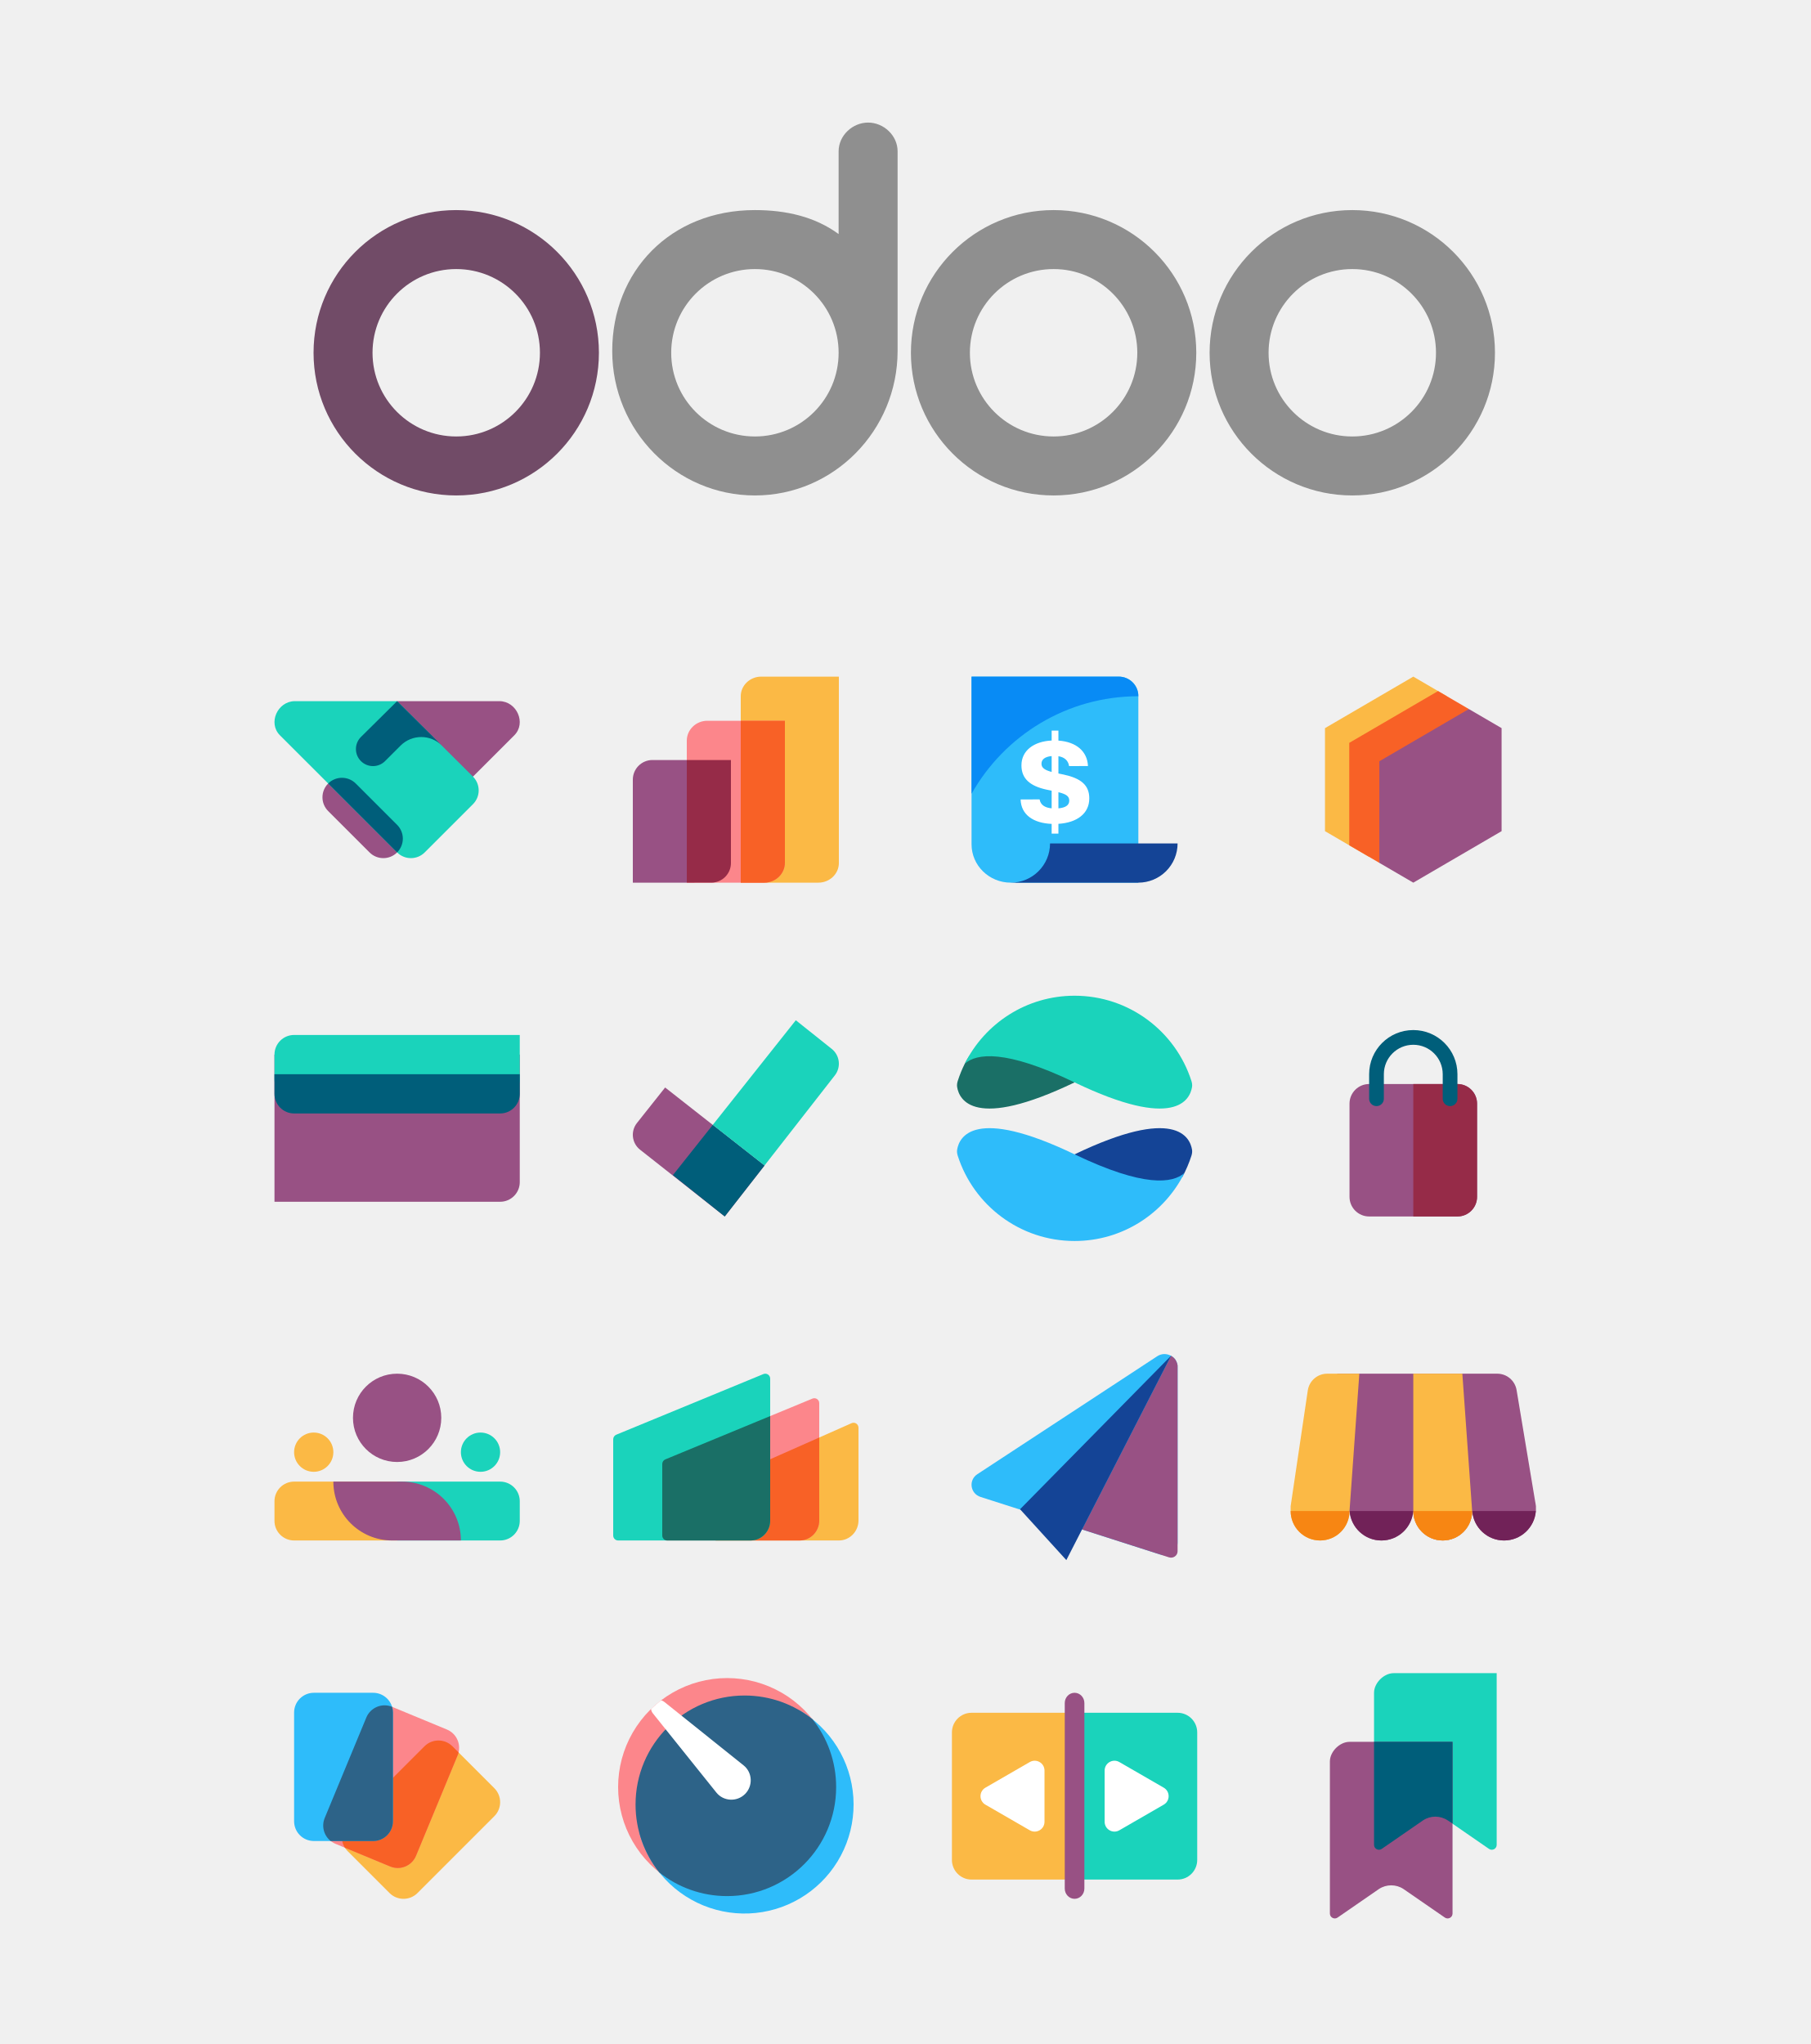
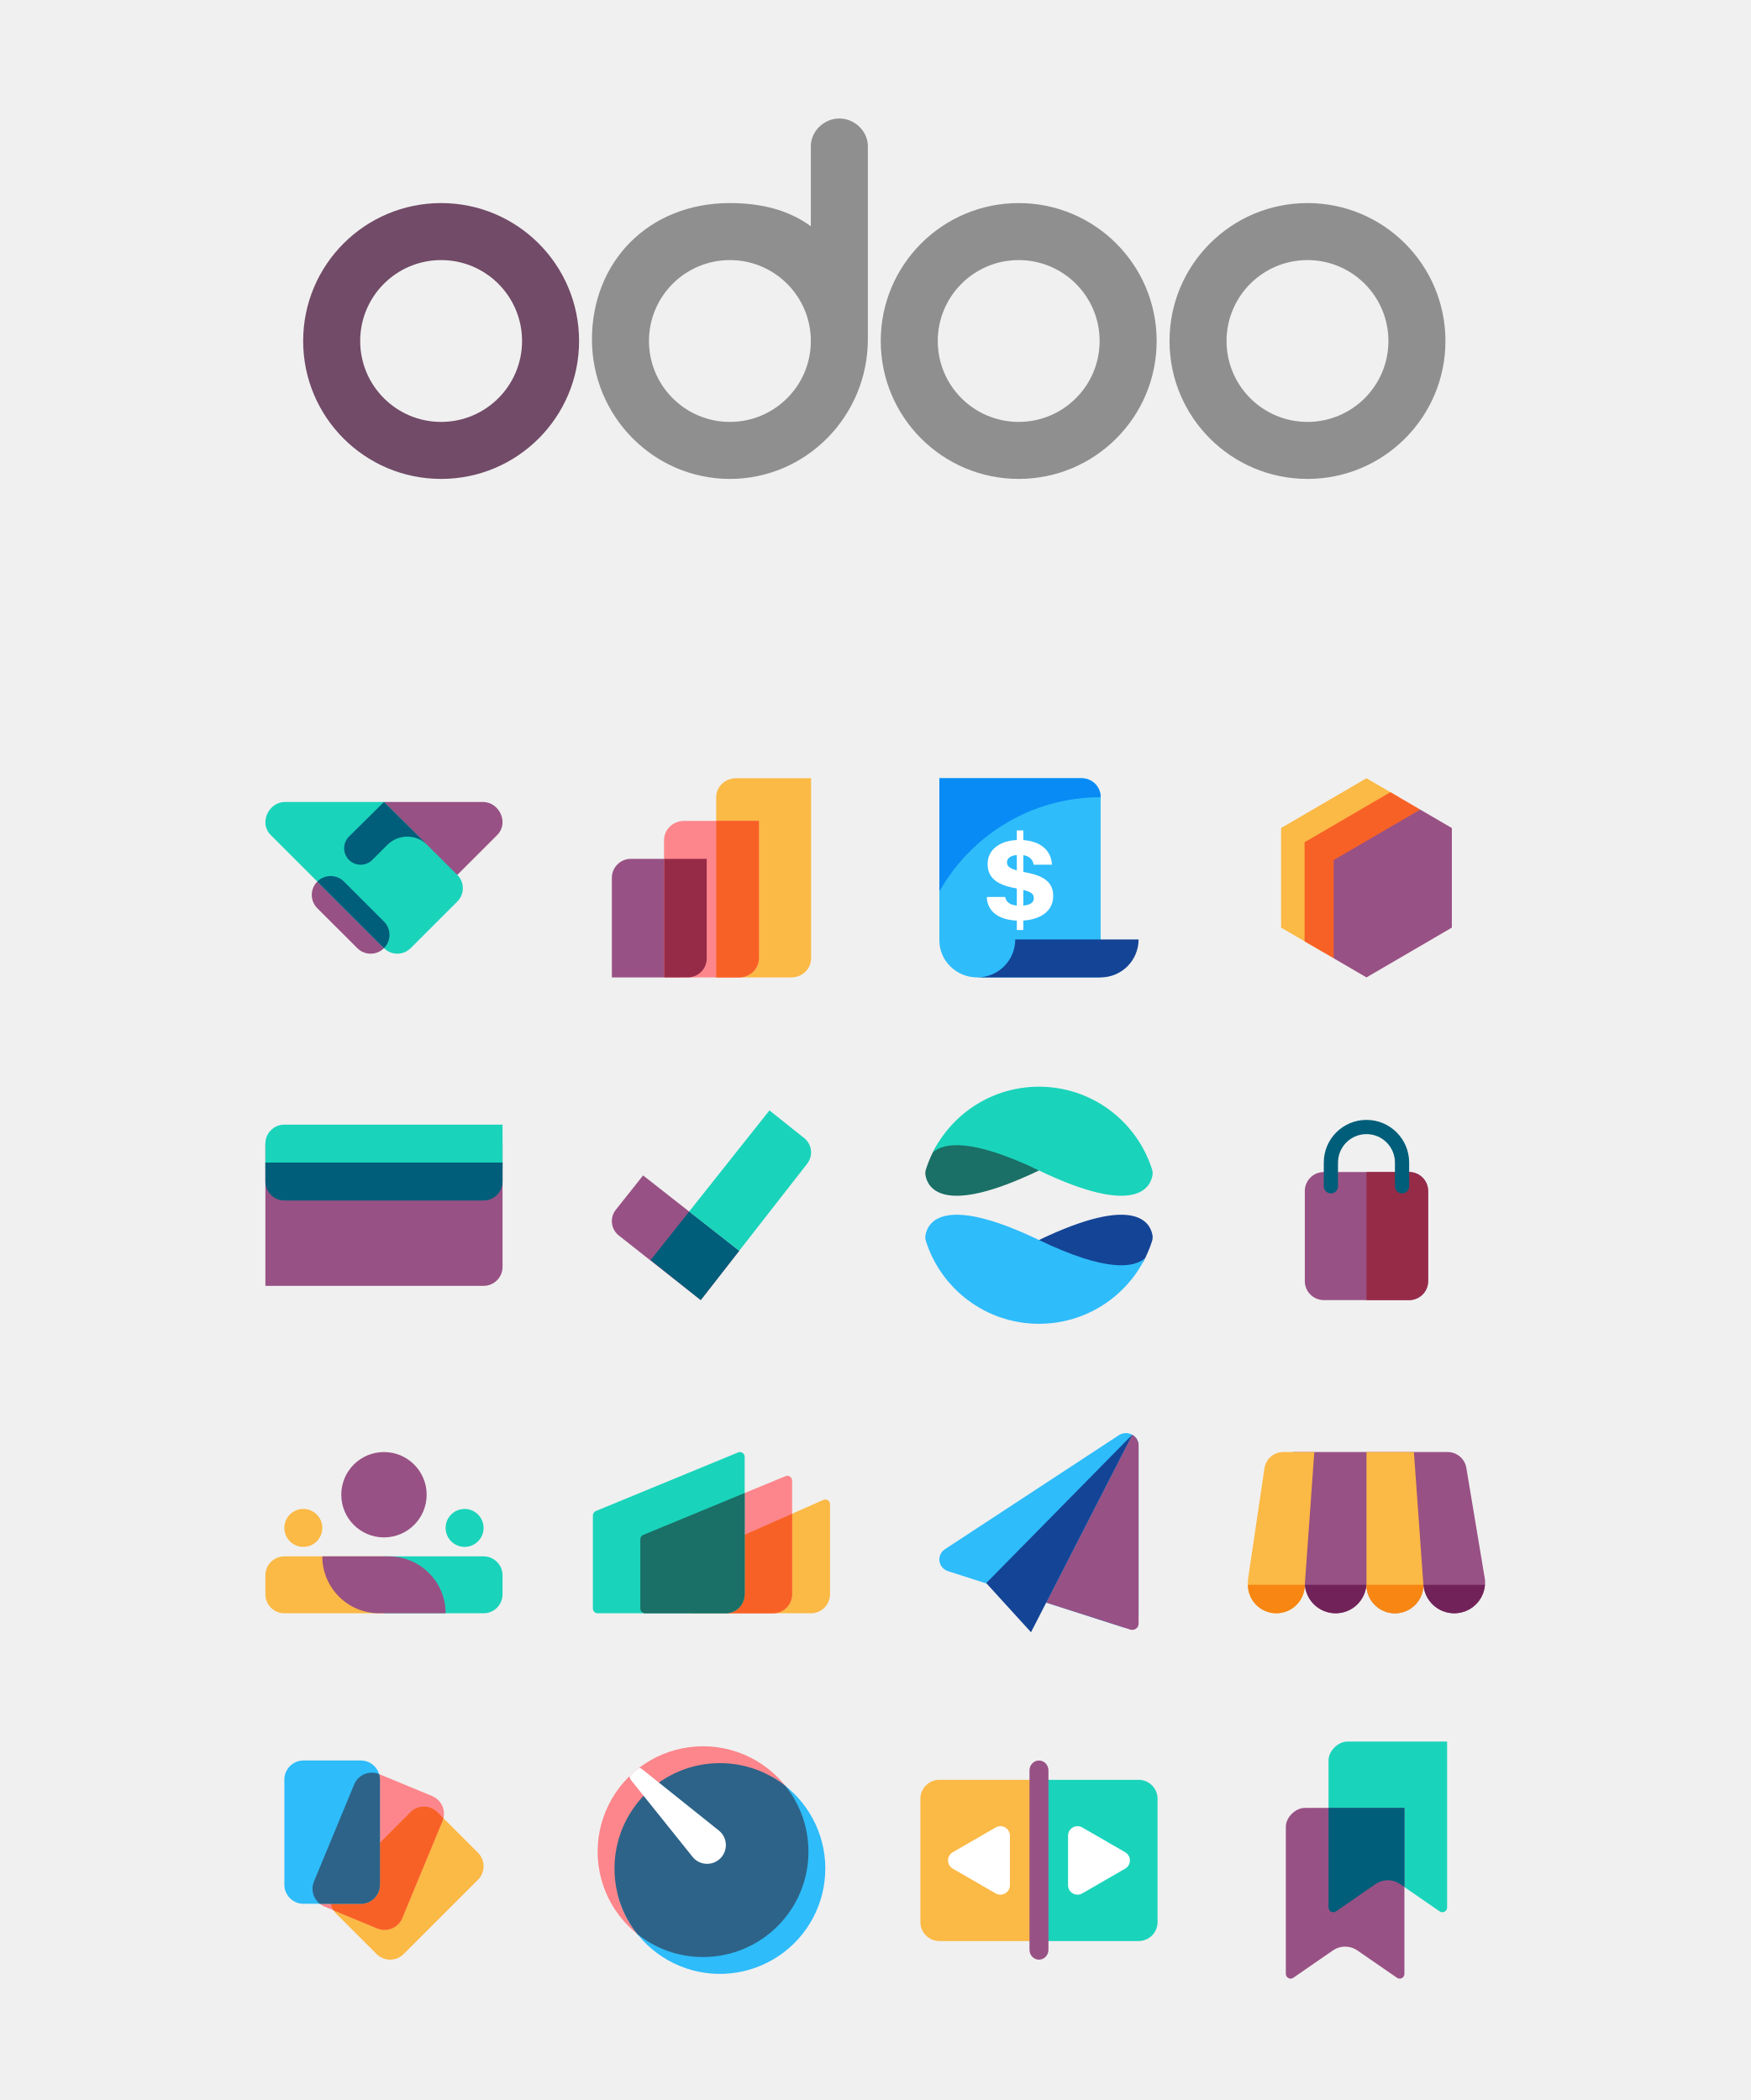
- <svg xmlns="http://www.w3.org/2000/svg" width="620" height="700" viewBox="0 0 620 700" fill="none" role="img" aria-labelledby="odoo-apps-title">
+ <svg xmlns="http://www.w3.org/2000/svg" width="620" height="744" viewBox="0 0 620 744" fill="none" role="img" aria-labelledby="odoo-apps-title">
  <style>
		/* Same choreography as .logo-carousel__item (29-logo-carousel.css):
		   the icon fades/blurs back on hover and a label fades + slides up
		   into place on top of it, in the same spot, rather than pushing
		   anything around or appearing below. */
		.omap-app { cursor: pointer; }
		.omap-app svg {
			transition: opacity 0.25s ease, filter 0.25s ease;
		}
		.omap-app:hover svg,
		.omap-app:focus-visible svg {
			opacity: 0.25;
			filter: blur(1px);
		}
		.omap-app-label {
			font-family: Arial, sans-serif;
			font-size: 24px;
			font-weight: 700;
			fill: #232323;
			text-anchor: middle;
			dominant-baseline: central;
			/* Longer labels ("Buchhaltung", "Zeiterfassung") run wider than
			   the 84px icon box and can sit over a neighbouring, still-full-
			   opacity icon — the halo keeps them legible there too, not just
			   against their own faded backdrop. */
			paint-order: stroke fill;
			stroke: #fff;
			stroke-width: 6px;
			stroke-linejoin: round;
			opacity: 0;
			transform: translateY(4px);
			transform-box: fill-box;
			pointer-events: none;
			transition: opacity 0.25s ease, transform 0.25s ease;
		}
		.omap-app:hover .omap-app-label,
		.omap-app:focus-visible .omap-app-label {
			opacity: 1;
			transform: translateY(0);
		}
	</style>
  <g id="odoo-logo">
    <svg x="95" y="28" width="430" height="155" viewBox="130 130 660 235" preserveAspectRatio="xMidYMid meet">
      <path d="M695,346a75,75,0,1,1,75-75A75,75,0,0,1,695,346Zm0-31a44,44,0,1,0-44-44A44,44,0,0,0,695,315ZM538,346a75,75,0,1,1,75-75A75,75,0,0,1,538,346Zm0-31a44,44,0,1,0-44-44A44,44,0,0,0,538,315Zm-82-45c0,41.9-33.6,76-75,76s-75-34-75-75.9S336.5,196,381,196c16.4,0,31.6,3.5,44,12.6V165.1c0-8.3,7.3-15.1,15.5-15.1s15.5,6.8,15.5,15.1Zm-75,45a44,44,0,1,0-44-44A44,44,0,0,0,381,315Z" style="fill:#8f8f8f" />
      <path d="M224,346a75,75,0,1,1,75-75A75,75,0,0,1,224,346Zm0-31a44,44,0,1,0-44-44A44,44,0,0,0,224,315Z" style="fill:#714b67" />
    </svg>
  </g>
  <g class="omap-app" id="crm" tabindex="0">
-     <rect x="94" y="225" width="84" height="84" fill="transparent" />
-     <svg x="94" y="225" width="84" height="84" viewBox="0 0 50 50" preserveAspectRatio="xMidYMid meet">
+     <rect x="94" y="269" width="84" height="84" fill="transparent" />
+     <svg x="94" y="269" width="84" height="84" viewBox="0 0 50 50" preserveAspectRatio="xMidYMid meet">
      <g clip-path="url(#icon0_clip0_7758_19960)">
        <path d="M45.872 9C49.393 9.041 51.376 13.474 48.885 15.964L40.461 24.383L36.499 27L24.999 9.001L45.872 9Z" fill="#985184" />
        <path d="M10.945 25.788C9.392 27.34 9.392 29.856 10.945 31.407L19.378 39.836C20.931 41.388 23.448 41.388 25.001 39.836L23.5 36L15 27L10.945 25.788Z" fill="#985184" />
        <path d="M1.114 15.964C-1.377 13.474 0.608 9.041 4.128 9L25 9L40.461 24.383C42.014 25.935 42.014 28.451 40.461 30.002L30.622 39.836C29.069 41.388 26.552 41.388 25 39.836L1.114 15.964Z" fill="#1AD3BB" />
        <path d="M24.999 39.836C26.552 38.284 26.552 35.768 24.999 34.217L16.566 25.788C15.013 24.236 12.496 24.236 10.943 25.788L24.999 39.836Z" fill="#005E7A" />
        <path d="M17.62 16.306L25 9L34.136 18.062C31.807 15.734 28.032 15.734 25.703 18.062L22.54 21.222C21.182 22.58 18.979 22.58 17.62 21.222C16.262 19.865 16.262 17.663 17.62 16.306Z" fill="#005E7A" />
      </g>
      <defs>
        <clipPath id="icon0_clip0_7758_19960">
          <rect width="50" height="50" fill="white" />
        </clipPath>
      </defs>
    </svg>
-     <text class="omap-app-label" x="136" y="267">CRM</text>
+     <text class="omap-app-label" x="136" y="311">CRM</text>
  </g>
  <g class="omap-app" id="sale_management" tabindex="0">
-     <rect x="210" y="225" width="84" height="84" fill="transparent" />
-     <svg x="210" y="225" width="84" height="84" viewBox="0 0 50 50" preserveAspectRatio="xMidYMid meet">
+     <rect x="210" y="269" width="84" height="84" fill="transparent" />
+     <svg x="210" y="269" width="84" height="84" viewBox="0 0 50 50" preserveAspectRatio="xMidYMid meet">
      <g clip-path="url(#icon1_clip0_7758_19961)">
        <path d="M4 25C4 22.791 5.791 21 8 21H15V42C15 44.209 15 46 15 46H4V25Z" fill="#985184" />
        <path d="M26 8C26 5.791 27.876 4 30.191 4H46V42C46 44.209 44.124 46 41.809 46H26V8Z" fill="#FBB945" />
        <path d="M15 17.067C15 14.821 16.876 13 19.191 13H35V41.933C35 44.179 33.124 46 30.809 46H15V17.067Z" fill="#FC868B" />
        <path d="M26 46H30.809C33.124 46 35 44.179 35 41.933V13L26 13V46Z" fill="#F86126" />
        <path d="M15 46C16.665 46 18.33 45.999 19.995 45.998C22.206 45.998 24 44.206 24 41.995V21L15 21V46Z" fill="#962B48" />
      </g>
      <defs>
        <clipPath id="icon1_clip0_7758_19961">
          <rect width="50" height="50" fill="white" />
        </clipPath>
      </defs>
    </svg>
-     <text class="omap-app-label" x="252" y="267">Verkauf</text>
+     <text class="omap-app-label" x="252" y="311">Verkauf</text>
  </g>
  <g class="omap-app" id="account" tabindex="0">
-     <rect x="326" y="225" width="84" height="84" fill="transparent" />
-     <svg x="326" y="225" width="84" height="84" viewBox="0 0 50 50" preserveAspectRatio="xMidYMid meet">
+     <rect x="326" y="269" width="84" height="84" fill="transparent" />
+     <svg x="326" y="269" width="84" height="84" viewBox="0 0 50 50" preserveAspectRatio="xMidYMid meet">
      <g clip-path="url(#icon2_clip0_7758_19931)">
        <path d="M38 46L12 46C7.582 46 4 42.502 4 38.186L4 4L34 4C36.209 4 38 5.749 38 7.907L38 46Z" fill="#2EBCFA" />
        <path d="M12 46H38C39.051 46 40.091 45.793 41.062 45.391C42.032 44.989 42.914 44.4 43.657 43.657C44.4 42.914 44.989 42.032 45.391 41.062C45.793 40.091 46 39.051 46 38H20C20 42.418 16.418 46 12 46Z" fill="#144496" />
        <path d="M38 8C23.408 8 10.687 16.014 4 27.881L4 4L34 4C36.209 4 38 5.791 38 8Z" fill="#088BF5" />
        <path d="M20.329 36H21.707V34.008C25.476 33.777 28 31.919 28 28.834V28.81C28 26.089 26.256 24.729 22.817 23.976L21.707 23.745V20.223C22.915 20.417 23.707 21.085 23.878 22.215L23.89 22.239L27.72 22.227L27.732 22.215C27.598 19.263 25.39 17.296 21.707 17.041V15H20.329V17.028C16.744 17.198 14.171 19.044 14.171 22.081V22.105C14.171 24.838 15.976 26.308 19.232 27.024L20.329 27.255V30.85C18.902 30.717 18.073 30.122 17.878 29.053L17.866 29.028L14.024 29.041L14 29.053C14.098 32.162 16.61 33.874 20.329 34.02V36ZM18.256 21.777V21.753C18.256 20.878 18.963 20.32 20.329 20.198V23.429C18.915 23.053 18.256 22.579 18.256 21.777ZM23.915 29.271V29.296C23.915 30.231 23.122 30.729 21.707 30.85V27.559C23.293 27.959 23.915 28.372 23.915 29.271Z" fill="white" />
      </g>
      <defs>
        <clipPath id="icon2_clip0_7758_19931">
          <rect width="50" height="50" fill="white" />
        </clipPath>
      </defs>
    </svg>
-     <text class="omap-app-label" x="368" y="267">Buchhaltung</text>
+     <text class="omap-app-label" x="368" y="311">Buchhaltung</text>
  </g>
  <g class="omap-app" id="stock" tabindex="0">
-     <rect x="442" y="225" width="84" height="84" fill="transparent" />
-     <svg x="442" y="225" width="84" height="84" viewBox="0 0 50 50" preserveAspectRatio="xMidYMid meet">
+     <rect x="442" y="269" width="84" height="84" fill="transparent" />
+     <svg x="442" y="269" width="84" height="84" viewBox="0 0 50 50" preserveAspectRatio="xMidYMid meet">
      <g clip-path="url(#icon3_clip0_7758_20008)">
        <path d="M25 4L31.857 8L15.5 19V35L16 40.75L7 35.5L7 14.5L25 4Z" fill="#FBB945" />
        <path d="M18.086 41.967L11.948 38.387L11.948 17.5L30.046 6.943L36.328 10.608L22 23.5L18.086 41.967Z" fill="#F86126" />
        <path d="M36.328 10.608L43 14.5L43 35.5L25 46L18.086 41.967L18.086 21.25L36.328 10.608Z" fill="#985184" />
      </g>
      <defs>
        <clipPath id="icon3_clip0_7758_20008">
          <rect width="50" height="50" fill="white" />
        </clipPath>
      </defs>
    </svg>
-     <text class="omap-app-label" x="484" y="267">Lager</text>
+     <text class="omap-app-label" x="484" y="311">Lager</text>
  </g>
  <g class="omap-app" id="purchase" tabindex="0">
-     <rect x="94" y="341" width="84" height="84" fill="transparent" />
-     <svg x="94" y="341" width="84" height="84" viewBox="0 0 50 50" preserveAspectRatio="xMidYMid meet">
+     <rect x="94" y="385" width="84" height="84" fill="transparent" />
+     <svg x="94" y="385" width="84" height="84" viewBox="0 0 50 50" preserveAspectRatio="xMidYMid meet">
      <g clip-path="url(#icon4_clip0_7758_19975)">
        <path d="M0 12H50V38C50 40.209 48.209 42 46 42H0V12Z" fill="#985184" />
        <path d="M4 21C1.791 21 2.49754e-07 19.209 5.5784e-07 17L1.25514e-06 12C1.56323e-06 9.791 1.791 8 4 8L50 8V17C50 19.209 48.209 21 46 21L4 21Z" fill="#1AD3BB" />
        <path d="M0 16H50V20C50 22.209 48.209 24 46 24H4C1.791 24 0 22.209 0 20V16Z" fill="#005E7A" />
      </g>
      <defs>
        <clipPath id="icon4_clip0_7758_19975">
          <rect width="50" height="50" fill="white" />
        </clipPath>
      </defs>
    </svg>
-     <text class="omap-app-label" x="136" y="383">Einkauf</text>
+     <text class="omap-app-label" x="136" y="427">Einkauf</text>
  </g>
  <g class="omap-app" id="project" tabindex="0">
-     <rect x="210" y="341" width="84" height="84" fill="transparent" />
-     <svg x="210" y="341" width="84" height="84" viewBox="0 0 50 50" preserveAspectRatio="xMidYMid meet">
+     <rect x="210" y="385" width="84" height="84" fill="transparent" />
+     <svg x="210" y="385" width="84" height="84" viewBox="0 0 50 50" preserveAspectRatio="xMidYMid meet">
      <g clip-path="url(#icon5_clip0_7758_19966)">
        <path d="M30.842 34.612L22.737 44.999L5.452 31.37C3.79 30.044 3.514 27.619 4.836 25.952L10.584 18.709L30.842 34.612Z" fill="#985184" />
        <path d="M22.622 44.909L12.167 36.574L20.294 26.332L30.842 34.612L22.737 45L22.622 44.909Z" fill="#005E7A" />
        <path d="M22.593 44.886L22.737 45L45.184 16.233C46.485 14.565 46.201 12.158 44.548 10.84L37.224 5L20.295 26.332L30.842 34.612L22.737 44.999L22.593 44.886Z" fill="#1AD3BB" />
      </g>
      <defs>
        <clipPath id="icon5_clip0_7758_19966">
          <rect width="50" height="50" fill="white" />
        </clipPath>
      </defs>
    </svg>
-     <text class="omap-app-label" x="252" y="383">Projekte</text>
+     <text class="omap-app-label" x="252" y="427">Projekte</text>
  </g>
  <g class="omap-app" id="website" tabindex="0">
-     <rect x="326" y="341" width="84" height="84" fill="transparent" />
-     <svg x="326" y="341" width="84" height="84" viewBox="0 0 50 50" preserveAspectRatio="xMidYMid meet">
+     <rect x="326" y="385" width="84" height="84" fill="transparent" />
+     <svg x="326" y="385" width="84" height="84" viewBox="0 0 50 50" preserveAspectRatio="xMidYMid meet">
      <g clip-path="url(#icon6_clip0_7758_19969)">
        <g clip-path="url(#icon6_clip1_7758_19969)">
          <path d="M26 34.5C26 34.5 25.169 32.5 25.003 32.333C45.505 22.492 48.521 28.792 48.943 31.378C49.011 31.796 48.948 32.221 48.819 32.625C48.343 34.112 47.732 35.538 47 36.89C45.5 38.39 37 38.5 37 38.5L26 34.5Z" fill="#144496" />
          <path d="M21 14L25.003 17.667C4.501 27.508 1.485 21.208 1.063 18.622C0.995 18.204 1.058 17.779 1.187 17.375C1.575 16.161 2.054 14.987 2.615 13.861C6.712 5.644 14.5 11 14.5 11L21 14Z" fill="#1A6F66" />
          <path d="M1.187 32.625C1.058 32.221 0.995 31.796 1.063 31.378C1.485 28.792 4.501 22.492 25.003 32.333C39.2 39.148 45.013 38.223 47.385 36.151C43.286 44.361 34.803 50 25.003 50C13.855 50 4.411 42.703 1.187 32.625Z" fill="#2EBCFA" />
          <path d="M48.819 17.375C48.948 17.779 49.011 18.204 48.943 18.622C48.521 21.208 45.505 27.508 25.003 17.667C10.806 10.852 4.993 11.777 2.621 13.849C6.719 5.639 15.203 -1.04783e-06 25.003 -1.9107e-07C36.151 7.83518e-07 45.594 7.297 48.819 17.375Z" fill="#1AD3BB" />
        </g>
      </g>
      <defs>
        <clipPath id="icon6_clip0_7758_19969">
          <rect width="50" height="50" fill="white" />
        </clipPath>
        <clipPath id="icon6_clip1_7758_19969">
          <rect width="50" height="50" fill="white" />
        </clipPath>
      </defs>
    </svg>
-     <text class="omap-app-label" x="368" y="383">Website</text>
+     <text class="omap-app-label" x="368" y="427">Website</text>
  </g>
  <g class="omap-app" id="ecommerce" tabindex="0">
-     <rect x="442" y="341" width="84" height="84" fill="transparent" />
-     <svg x="442" y="341" width="84" height="84" viewBox="0 0 50 50" preserveAspectRatio="xMidYMid meet">
+     <rect x="442" y="385" width="84" height="84" fill="transparent" />
+     <svg x="442" y="385" width="84" height="84" viewBox="0 0 50 50" preserveAspectRatio="xMidYMid meet">
      <g clip-path="url(#icon7_clip0_ecommerce)">
        <path d="M12 22C12 19.791 13.791 18 16 18H34C36.209 18 38 19.791 38 22V41C38 43.209 36.209 45 34 45H16C13.791 45 12 43.209 12 41V22Z" fill="#985184" />
        <path d="M25 45H34C36.209 45 38 43.209 38 41V22C38 19.791 36.209 18 34 18H25V45Z" fill="#962B48" />
        <path d="M17.5 21V16C17.5 11.858 20.858 8.5 25 8.5C29.142 8.5 32.5 11.858 32.5 16V21" stroke="#005E7A" stroke-width="3" stroke-linecap="round" />
      </g>
      <defs>
        <clipPath id="icon7_clip0_ecommerce">
          <rect width="50" height="50" fill="white" />
        </clipPath>
      </defs>
    </svg>
-     <text class="omap-app-label" x="484" y="383">e-Commerce</text>
+     <text class="omap-app-label" x="484" y="427">e-Commerce</text>
  </g>
  <g class="omap-app" id="hr" tabindex="0">
-     <rect x="94" y="457" width="84" height="84" fill="transparent" />
-     <svg x="94" y="457" width="84" height="84" viewBox="0 0 50 50" preserveAspectRatio="xMidYMid meet">
+     <rect x="94" y="501" width="84" height="84" fill="transparent" />
+     <svg x="94" y="501" width="84" height="84" viewBox="0 0 50 50" preserveAspectRatio="xMidYMid meet">
      <g clip-path="url(#icon8_clip0_7758_19984)">
        <path d="M34 17C34 21.971 29.971 26 25 26C20.029 26 16 21.971 16 17C16 12.029 20.029 8 25 8C29.971 8 34 12.029 34 17Z" fill="#985184" />
        <path d="M12 24C12 26.209 10.209 28 8 28C5.791 28 4 26.209 4 24C4 21.791 5.791 20 8 20C10.209 20 12 21.791 12 24Z" fill="#FBB945" />
        <path d="M46 24C46 26.209 44.209 28 42 28C39.791 28 38 26.209 38 24C38 21.791 39.791 20 42 20C44.209 20 46 21.791 46 24Z" fill="#1AD3BB" />
        <path d="M25 30H4C1.791 30 0 31.791 0 34V38C0 40.209 1.791 42 4 42H25V30Z" fill="#FBB945" />
        <path d="M46 30H25V42H46C48.209 42 50 40.209 50 38V34C50 31.791 48.209 30 46 30Z" fill="#1AD3BB" />
        <path d="M12 30H26C32.627 30 38 35.373 38 42H24C17.373 42 12 36.627 12 30Z" fill="#985184" />
      </g>
      <defs>
        <clipPath id="icon8_clip0_7758_19984">
          <rect width="50" height="50" fill="white" />
        </clipPath>
      </defs>
    </svg>
-     <text class="omap-app-label" x="136" y="499">Personal</text>
+     <text class="omap-app-label" x="136" y="543">Personal</text>
  </g>
  <g class="omap-app" id="mrp" tabindex="0">
-     <rect x="210" y="457" width="84" height="84" fill="transparent" />
-     <svg x="210" y="457" width="84" height="84" viewBox="0 0 50 50" preserveAspectRatio="xMidYMid meet">
+     <rect x="210" y="501" width="84" height="84" fill="transparent" />
+     <svg x="210" y="501" width="84" height="84" viewBox="0 0 50 50" preserveAspectRatio="xMidYMid meet">
      <g clip-path="url(#icon9_clip0_7758_20009)">
        <path d="M50 19.023C50 18.288 49.263 17.793 48.602 18.085L20.602 30.488C20.237 30.651 20 31.019 20 31.427V40.978C20 41.542 20.448 42 21 42H46C48.209 42 50 40.169 50 37.911V19.023Z" fill="#FBB945" />
        <path d="M42 14.018C42 13.296 41.281 12.804 40.624 13.076L10.624 25.47C10.247 25.626 10 25.999 10 26.413V40.983C10 41.545 10.448 42 11 42H38C40.209 42 42 40.179 42 37.932V14.018Z" fill="#FC868B" />
        <path d="M42 21.01L20.602 30.488C20.237 30.65 20 31.019 20 31.426V40.977C20 41.542 20.448 42 21 42H38C40.209 42 42 40.178 42 37.932V21.01Z" fill="#F86126" />
        <path d="M32 9.015C32 8.295 31.281 7.805 30.624 8.076L0.624 20.439C0.247 20.595 0 20.966 0 21.379V40.986C0 41.546 0.448 42 1 42H28C30.209 42 32 40.183 32 37.942V9.015Z" fill="#1AD3BB" />
        <path d="M32 16.639L10.624 25.47C10.247 25.626 10 25.999 10 26.413V40.983C10 41.545 10.448 42 11 42H28C30.209 42 32 40.183 32 37.942V16.639Z" fill="#1A6F66" />
      </g>
      <defs>
        <clipPath id="icon9_clip0_7758_20009">
          <rect width="50" height="50" fill="white" />
        </clipPath>
      </defs>
    </svg>
-     <text class="omap-app-label" x="252" y="499">Fertigung</text>
+     <text class="omap-app-label" x="252" y="543">Fertigung</text>
  </g>
  <g class="omap-app" id="mass_mailing" tabindex="0">
-     <rect x="326" y="457" width="84" height="84" fill="transparent" />
-     <svg x="326" y="457" width="84" height="84" viewBox="0 0 50 50" preserveAspectRatio="xMidYMid meet">
+     <rect x="326" y="501" width="84" height="84" fill="transparent" />
+     <svg x="326" y="501" width="84" height="84" viewBox="0 0 50 50" preserveAspectRatio="xMidYMid meet">
      <g clip-path="url(#icon10_clip0_7758_20005)">
        <path d="M41.845 4.447L5.181 28.488C3.337 29.697 3.726 32.448 5.836 33.125L42.5 44.878C44.225 45.431 46 44.176 46 42.403V6.609C46 4.525 43.617 3.285 41.845 4.447Z" fill="#2EBCFA" />
        <path d="M44.671 4.347L26.521 39.755L44.25 45.439C45.113 45.715 46 45.088 46 44.201L46 6.28C46 6.28 45.88 5.592 45.531 5.105C45.213 4.66 44.671 4.347 44.671 4.347Z" fill="#985184" />
        <path d="M13.885 35.634L44.67 4.342L23.322 46L13.885 35.634Z" fill="#144496" />
      </g>
      <defs>
        <clipPath id="icon10_clip0_7758_20005">
          <rect width="50" height="50" fill="white" />
        </clipPath>
      </defs>
    </svg>
-     <text class="omap-app-label" x="368" y="499">Marketing</text>
+     <text class="omap-app-label" x="368" y="543">Marketing</text>
  </g>
  <g class="omap-app" id="point_of_sale" tabindex="0">
-     <rect x="442" y="457" width="84" height="84" fill="transparent" />
-     <svg x="442" y="457" width="84" height="84" viewBox="0 0 50 50" preserveAspectRatio="xMidYMid meet">
+     <rect x="442" y="501" width="84" height="84" fill="transparent" />
+     <svg x="442" y="501" width="84" height="84" viewBox="0 0 50 50" preserveAspectRatio="xMidYMid meet">
      <g clip-path="url(#icon11_clip0_7758_19997)">
        <path d="M9.5 8L6 36H12.019C12.274 39.356 15.078 42 18.5 42C21.922 42 24.726 39.356 24.981 36H25C25 39.313 27.686 42 31 42C34.314 42 37 39.313 37 36H37.019C37.274 39.356 40.078 42 43.5 42C46.922 42 49.726 39.356 49.981 36H50V35L49.955 34.727C49.946 34.651 49.935 34.575 49.924 34.5C49.915 34.447 49.907 34.394 49.897 34.341L49.874 34.223L49.854 34.123L46.057 11.342C45.736 9.414 44.067 8 42.112 8H9.5Z" fill="#985184" />
        <path d="M14 8L12 36C12 39.313 9.314 42 6 42C2.686 42 0 39.313 0 36V35L3.494 11.414C3.785 9.453 5.468 8 7.451 8H14Z" fill="#FBB945" />
        <path d="M35 8L37 36C37 39.313 34.314 42 31 42C27.686 42 25 39.313 25 36V8H35Z" fill="#FBB945" />
        <path d="M12 36C12 37.591 11.368 39.117 10.243 40.243C9.117 41.368 7.591 42 6 42C4.409 42 2.883 41.368 1.757 40.243C0.632 39.117 2.40279e-07 37.591 0 36L12 36Z" fill="#F78613" />
        <path d="M37 36C37 36.788 36.845 37.568 36.543 38.296C36.242 39.024 35.8 39.685 35.243 40.243C34.685 40.8 34.024 41.242 33.296 41.543C32.568 41.845 31.788 42 31 42C30.212 42 29.432 41.845 28.704 41.543C27.976 41.242 27.314 40.8 26.757 40.243C26.2 39.685 25.758 39.024 25.457 38.296C25.155 37.568 25 36.788 25 36L37 36Z" fill="#F78613" />
        <path d="M12.02 36C12.275 39.356 15.079 42 18.5 42C21.922 42 24.726 39.356 24.981 36H12.02Z" fill="#712258" />
        <path d="M37.02 36C37.275 39.356 40.079 42 43.501 42C46.922 42 49.726 39.356 49.981 36H37.02Z" fill="#712258" />
      </g>
      <defs>
        <clipPath id="icon11_clip0_7758_19997">
          <rect width="50" height="50" fill="white" />
        </clipPath>
      </defs>
    </svg>
-     <text class="omap-app-label" x="484" y="499">Kasse</text>
+     <text class="omap-app-label" x="484" y="543">Kasse</text>
  </g>
  <g class="omap-app" id="documents" tabindex="0">
-     <rect x="94" y="573" width="84" height="84" fill="transparent" />
-     <svg x="94" y="573" width="84" height="84" viewBox="0 0 50 50" preserveAspectRatio="xMidYMid meet">
+     <rect x="94" y="617" width="84" height="84" fill="transparent" />
+     <svg x="94" y="617" width="84" height="84" viewBox="0 0 50 50" preserveAspectRatio="xMidYMid meet">
      <g clip-path="url(#icon12_clip0_7758_19965)">
        <path d="M30.576 14.908C32.149 13.334 34.7 13.334 36.273 14.908L44.82 23.454C46.394 25.028 46.394 27.579 44.82 29.152L29.151 44.821C27.578 46.395 25.027 46.395 23.453 44.821L14.907 36.275C13.333 34.701 13.333 32.15 14.907 30.577L30.576 14.908Z" fill="#FBB945" />
        <path d="M18.721 9.047C19.573 6.991 21.93 6.015 23.985 6.866L35.152 11.492C37.208 12.343 38.184 14.7 37.333 16.756L28.853 37.228C28.001 39.284 25.645 40.261 23.589 39.409L12.422 34.783C10.366 33.932 9.39 31.575 10.241 29.519L18.721 9.047Z" fill="#FC868B" />
        <path d="M37.527 16.16C37.479 16.36 37.414 16.559 37.333 16.756L28.853 37.228C28.001 39.284 25.644 40.26 23.588 39.409L14.352 35.583C13.362 34.025 13.547 31.935 14.907 30.576L30.576 14.907C32.149 13.333 34.7 13.333 36.273 14.907L37.527 16.16Z" fill="#F86126" />
        <path d="M4 8.029C4 5.804 5.804 4 8.029 4H20.116C22.341 4 24.145 5.804 24.145 8.029V30.188C24.145 32.413 22.341 34.217 20.116 34.217H8.029C5.804 34.217 4 32.413 4 30.188V8.029Z" fill="#2EBCFA" />
        <path d="M23.973 6.861C24.085 7.231 24.145 7.623 24.145 8.029V30.189C24.145 32.414 22.341 34.218 20.116 34.218H11.458C10.084 33.128 9.537 31.22 10.241 29.519L18.721 9.047C19.571 6.995 21.92 6.019 23.973 6.861Z" fill="#2D6388" />
      </g>
      <defs>
        <clipPath id="icon12_clip0_7758_19965">
          <rect width="50" height="50" fill="white" />
        </clipPath>
      </defs>
    </svg>
-     <text class="omap-app-label" x="136" y="615">Dokumente</text>
+     <text class="omap-app-label" x="136" y="659">Dokumente</text>
  </g>
  <g class="omap-app" id="hr_timesheet" tabindex="0">
-     <rect x="210" y="573" width="84" height="84" fill="transparent" />
-     <svg x="210" y="573" width="84" height="84" viewBox="0 0 50 50" preserveAspectRatio="xMidYMid meet">
+     <rect x="210" y="617" width="84" height="84" fill="transparent" />
+     <svg x="210" y="617" width="84" height="84" viewBox="0 0 50 50" preserveAspectRatio="xMidYMid meet">
      <g clip-path="url(#icon13_clip0_7758_19967)">
        <path d="M45.445 23.222C45.445 19.322 44.418 15.489 42.468 12.111C40.517 8.733 37.712 5.928 34.334 3.977C30.955 2.027 27.123 1 23.222 1C19.322 1 15.489 2.027 12.111 3.977C8.733 5.928 5.928 8.733 3.977 12.111C2.027 15.489 1 19.322 1 23.222C1 27.123 2.027 30.955 3.977 34.334C5.928 37.712 8.733 40.517 12.111 42.468L23.222 23.222H45.445Z" fill="#FC868B" />
        <path d="M5.312 32.53C6.258 36.06 8.06 39.302 10.558 41.969C13.056 44.637 16.174 46.647 19.634 47.821C23.095 48.996 26.792 49.299 30.398 48.704C34.003 48.108 37.406 46.633 40.306 44.408C43.205 42.184 45.511 39.278 47.019 35.95C48.527 32.621 49.191 28.972 48.952 25.325C48.713 21.678 47.579 18.147 45.649 15.043C43.719 11.94 41.054 9.36 37.889 7.533L26.778 26.778L5.312 32.53Z" fill="#2EBCFA" />
        <path d="M23.222 45.445C35.495 45.445 45.445 35.495 45.445 23.222C45.445 17.992 43.638 13.183 40.614 9.387C36.817 6.363 32.009 4.556 26.778 4.556C14.505 4.556 4.556 14.505 4.556 26.778C4.556 32.009 6.363 36.817 9.387 40.614C13.183 43.638 17.992 45.445 23.222 45.445Z" fill="#2D6388" />
        <path d="M7.718 7.302C8.364 6.673 9.049 6.082 9.768 5.534C9.995 5.59 10.213 5.695 10.406 5.85L26.579 18.795C28.399 20.251 28.525 22.988 26.876 24.635C25.227 26.282 22.488 26.156 21.031 24.338L8.074 8.18C7.866 7.919 7.748 7.614 7.718 7.302Z" fill="white" />
      </g>
      <defs>
        <clipPath id="icon13_clip0_7758_19967">
          <rect width="50" height="50" fill="white" />
        </clipPath>
      </defs>
    </svg>
-     <text class="omap-app-label" x="252" y="615">Zeiterfassung</text>
+     <text class="omap-app-label" x="252" y="659">Zeiterfassung</text>
  </g>
  <g class="omap-app" id="planning" tabindex="0">
-     <rect x="326" y="573" width="84" height="84" fill="transparent" />
-     <svg x="326" y="573" width="84" height="84" viewBox="0 0 50 50" preserveAspectRatio="xMidYMid meet">
+     <rect x="326" y="617" width="84" height="84" fill="transparent" />
+     <svg x="326" y="617" width="84" height="84" viewBox="0 0 50 50" preserveAspectRatio="xMidYMid meet">
      <g clip-path="url(#icon14_clip0_7758_20001)">
        <rect x="5" y="17" width="40" height="16" fill="white" />
        <path fill-rule="evenodd" clip-rule="evenodd" d="M4 8.075C1.791 8.075 0 9.866 0 12.075V38.075C0 40.284 1.791 42.075 4 42.075H25V8.075H4ZM6.825 26.807C5.492 26.037 5.492 24.113 6.825 23.343L15.871 18.12C17.204 17.351 18.871 18.313 18.871 19.853V30.297C18.871 31.837 17.204 32.799 15.871 32.029L6.825 26.807Z" fill="#FBB945" />
        <path fill-rule="evenodd" clip-rule="evenodd" d="M46 8.075H25V42.075H46C48.209 42.075 50 40.284 50 38.075V12.075C50 9.866 48.209 8.075 46 8.075ZM43.174 26.807C44.508 26.037 44.508 24.113 43.174 23.343L34.129 18.12C32.796 17.351 31.129 18.313 31.129 19.853L31.129 30.297C31.129 31.837 32.796 32.799 34.129 32.029L43.174 26.807Z" fill="#1AD3BB" />
        <path d="M23 6.095C23 4.938 23.895 4 25 4C26.105 4 27 4.938 27 6.095V43.905C27 45.062 26.105 46 25 46C23.895 46 23 45.062 23 43.905V6.095Z" fill="#985184" />
      </g>
      <defs>
        <clipPath id="icon14_clip0_7758_20001">
          <rect width="50" height="50" fill="white" />
        </clipPath>
      </defs>
    </svg>
-     <text class="omap-app-label" x="368" y="615">Kalender</text>
+     <text class="omap-app-label" x="368" y="659">Kalender</text>
  </g>
  <g class="omap-app" id="knowledge" tabindex="0">
-     <rect x="442" y="573" width="84" height="84" fill="transparent" />
-     <svg x="442" y="573" width="84" height="84" viewBox="0 0 50 50" preserveAspectRatio="xMidYMid meet">
+     <rect x="442" y="617" width="84" height="84" fill="transparent" />
+     <svg x="442" y="617" width="84" height="84" viewBox="0 0 50 50" preserveAspectRatio="xMidYMid meet">
      <g clip-path="url(#icon15_clip0_7758_19992)">
        <path d="M17 3.99C17 2 19 0 21 0H42V35.001C42 35.807 41.092 36.28 40.428 35.819L32 30C30.5 29 28.5 29 27 30L18.572 35.819C17.909 36.28 17 35.807 17 35.001V3.99Z" fill="#1AD3BB" />
        <path d="M8 17.99C8 16 10 14 12 14H33V49.001C33 49.807 32.092 50.28 31.428 49.819L23 44C21.5 43 19.5 43 18 44L9.572 49.819C8.909 50.28 8 49.807 8 49.001V17.99Z" fill="#985184" />
        <path d="M33 30.658L32 30C30.5 29 28.5 29 27 30L18.572 35.819C17.909 36.28 17 35.807 17 35.001V14H33V30.658Z" fill="#005E7A" />
      </g>
      <defs>
        <clipPath id="icon15_clip0_7758_19992">
          <rect width="50" height="50" fill="white" />
        </clipPath>
      </defs>
    </svg>
-     <text class="omap-app-label" x="484" y="615">Wissen</text>
+     <text class="omap-app-label" x="484" y="659">Wissen</text>
  </g>
</svg>
